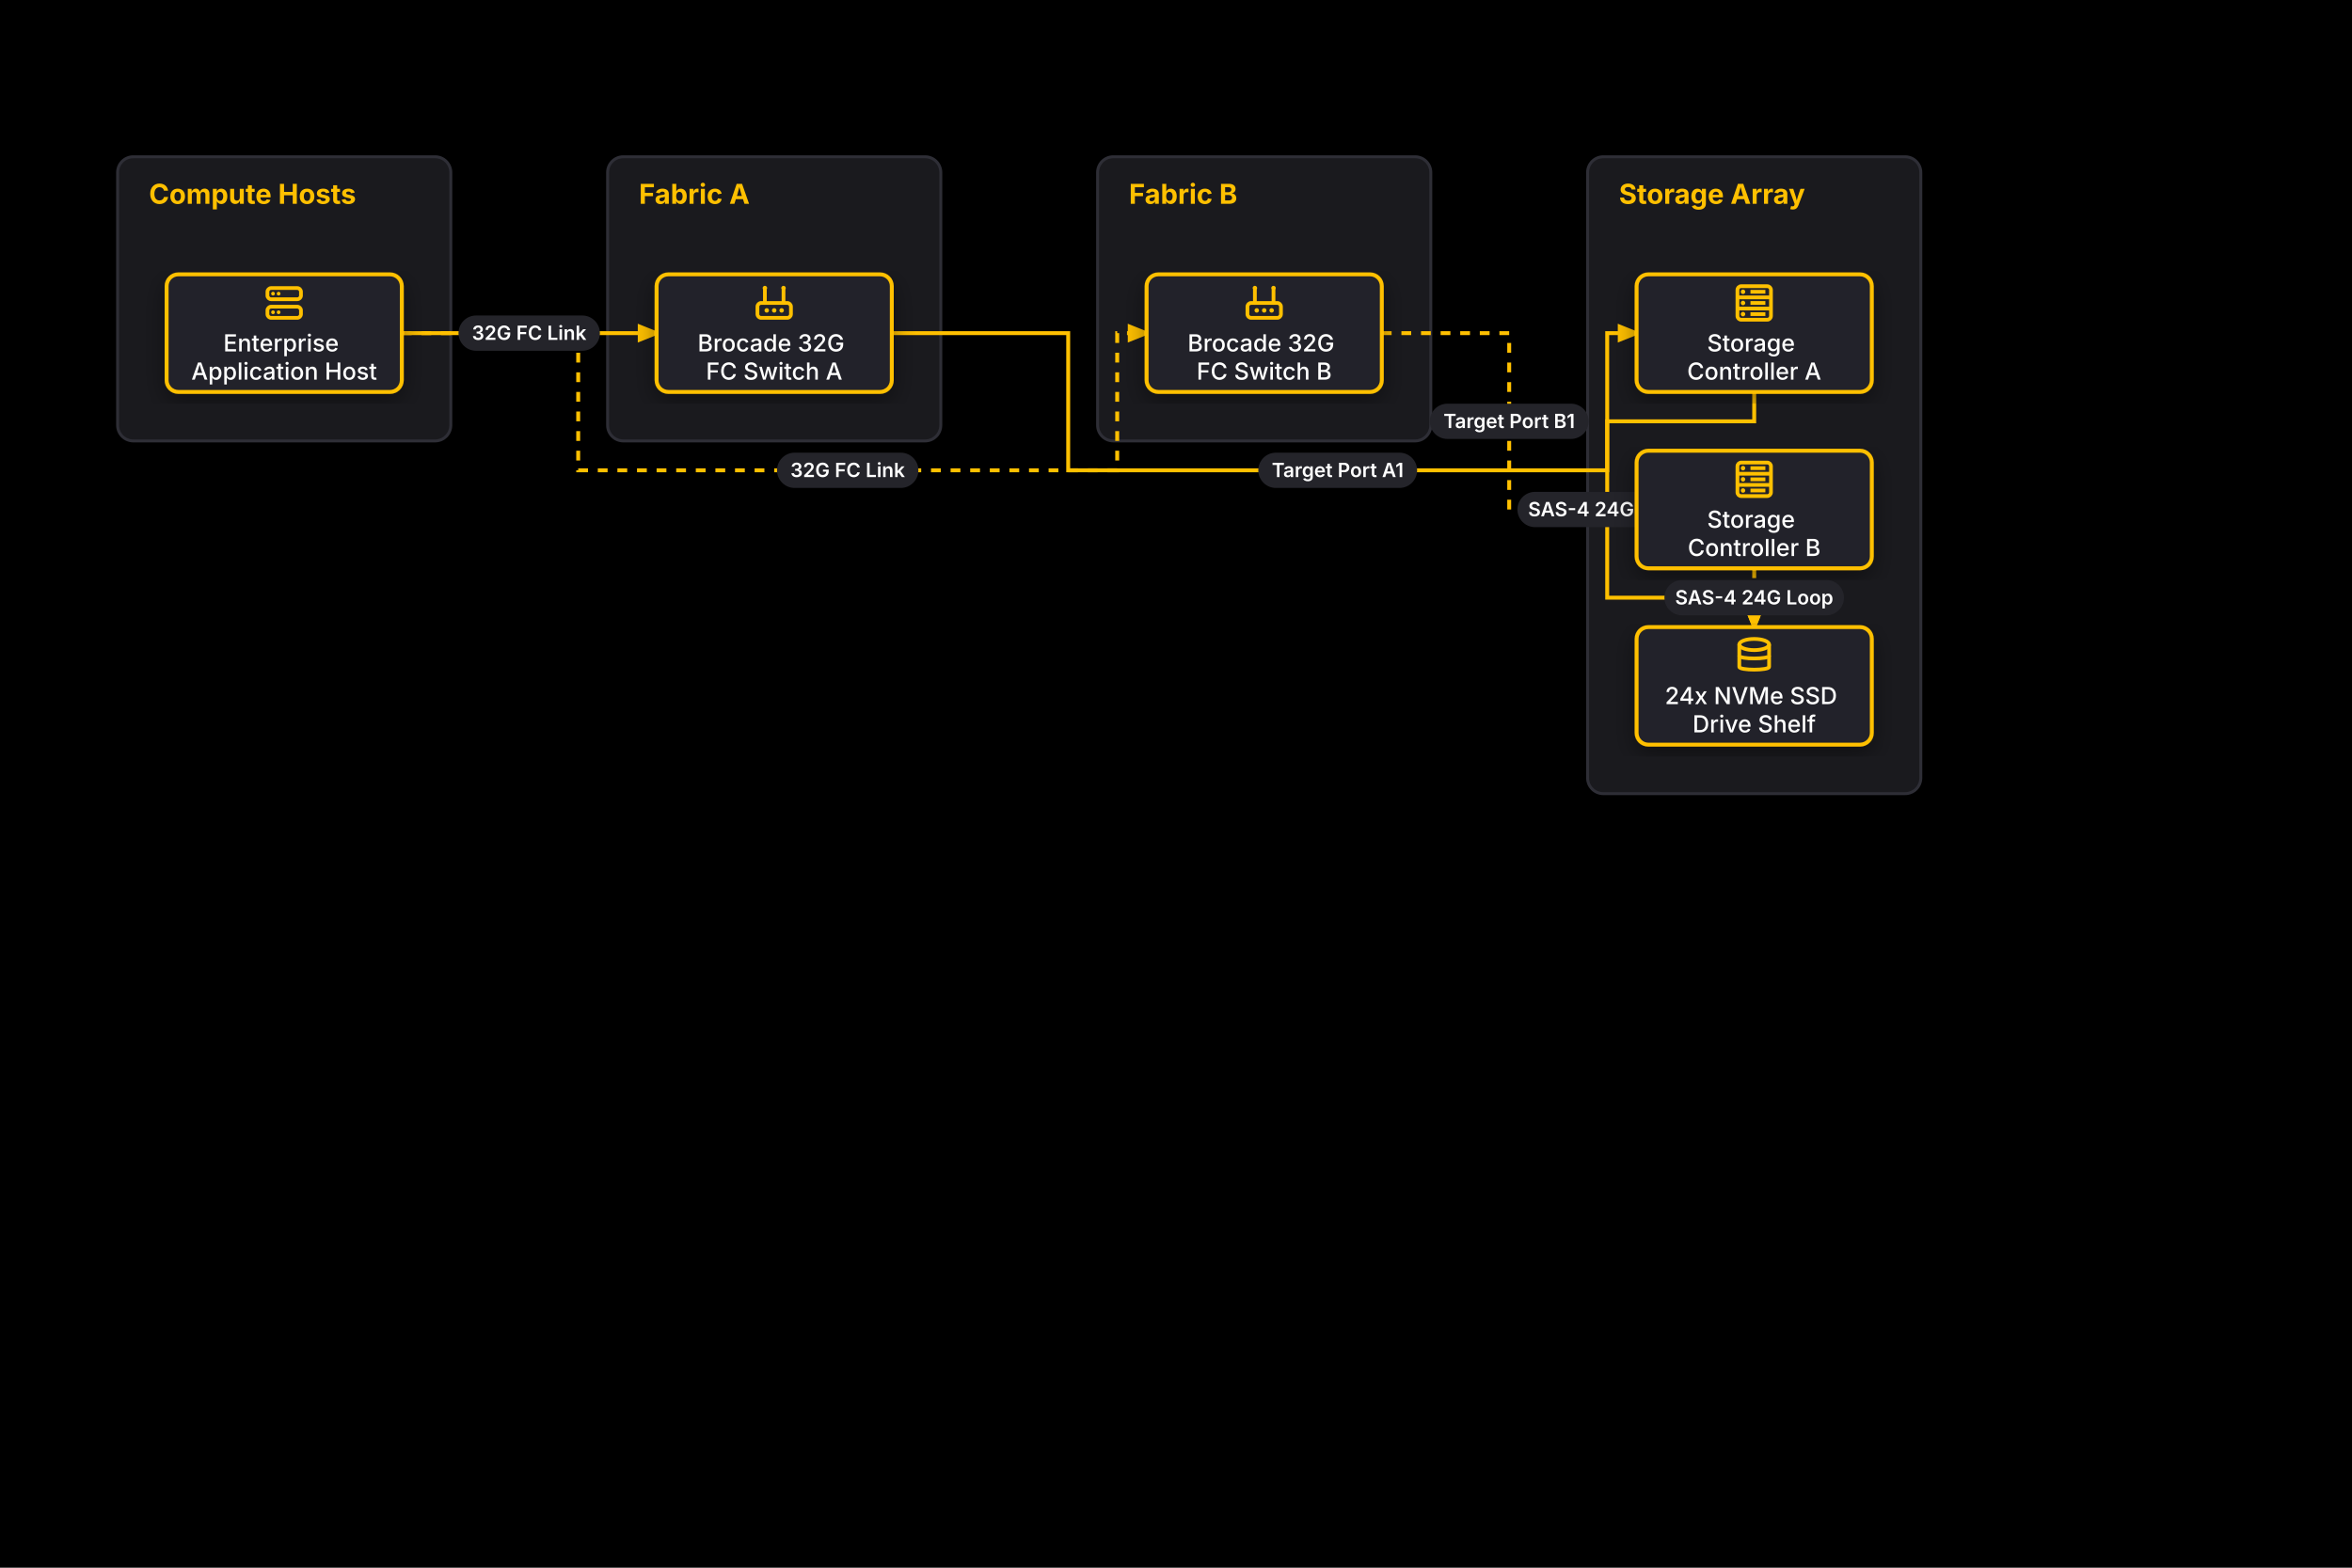
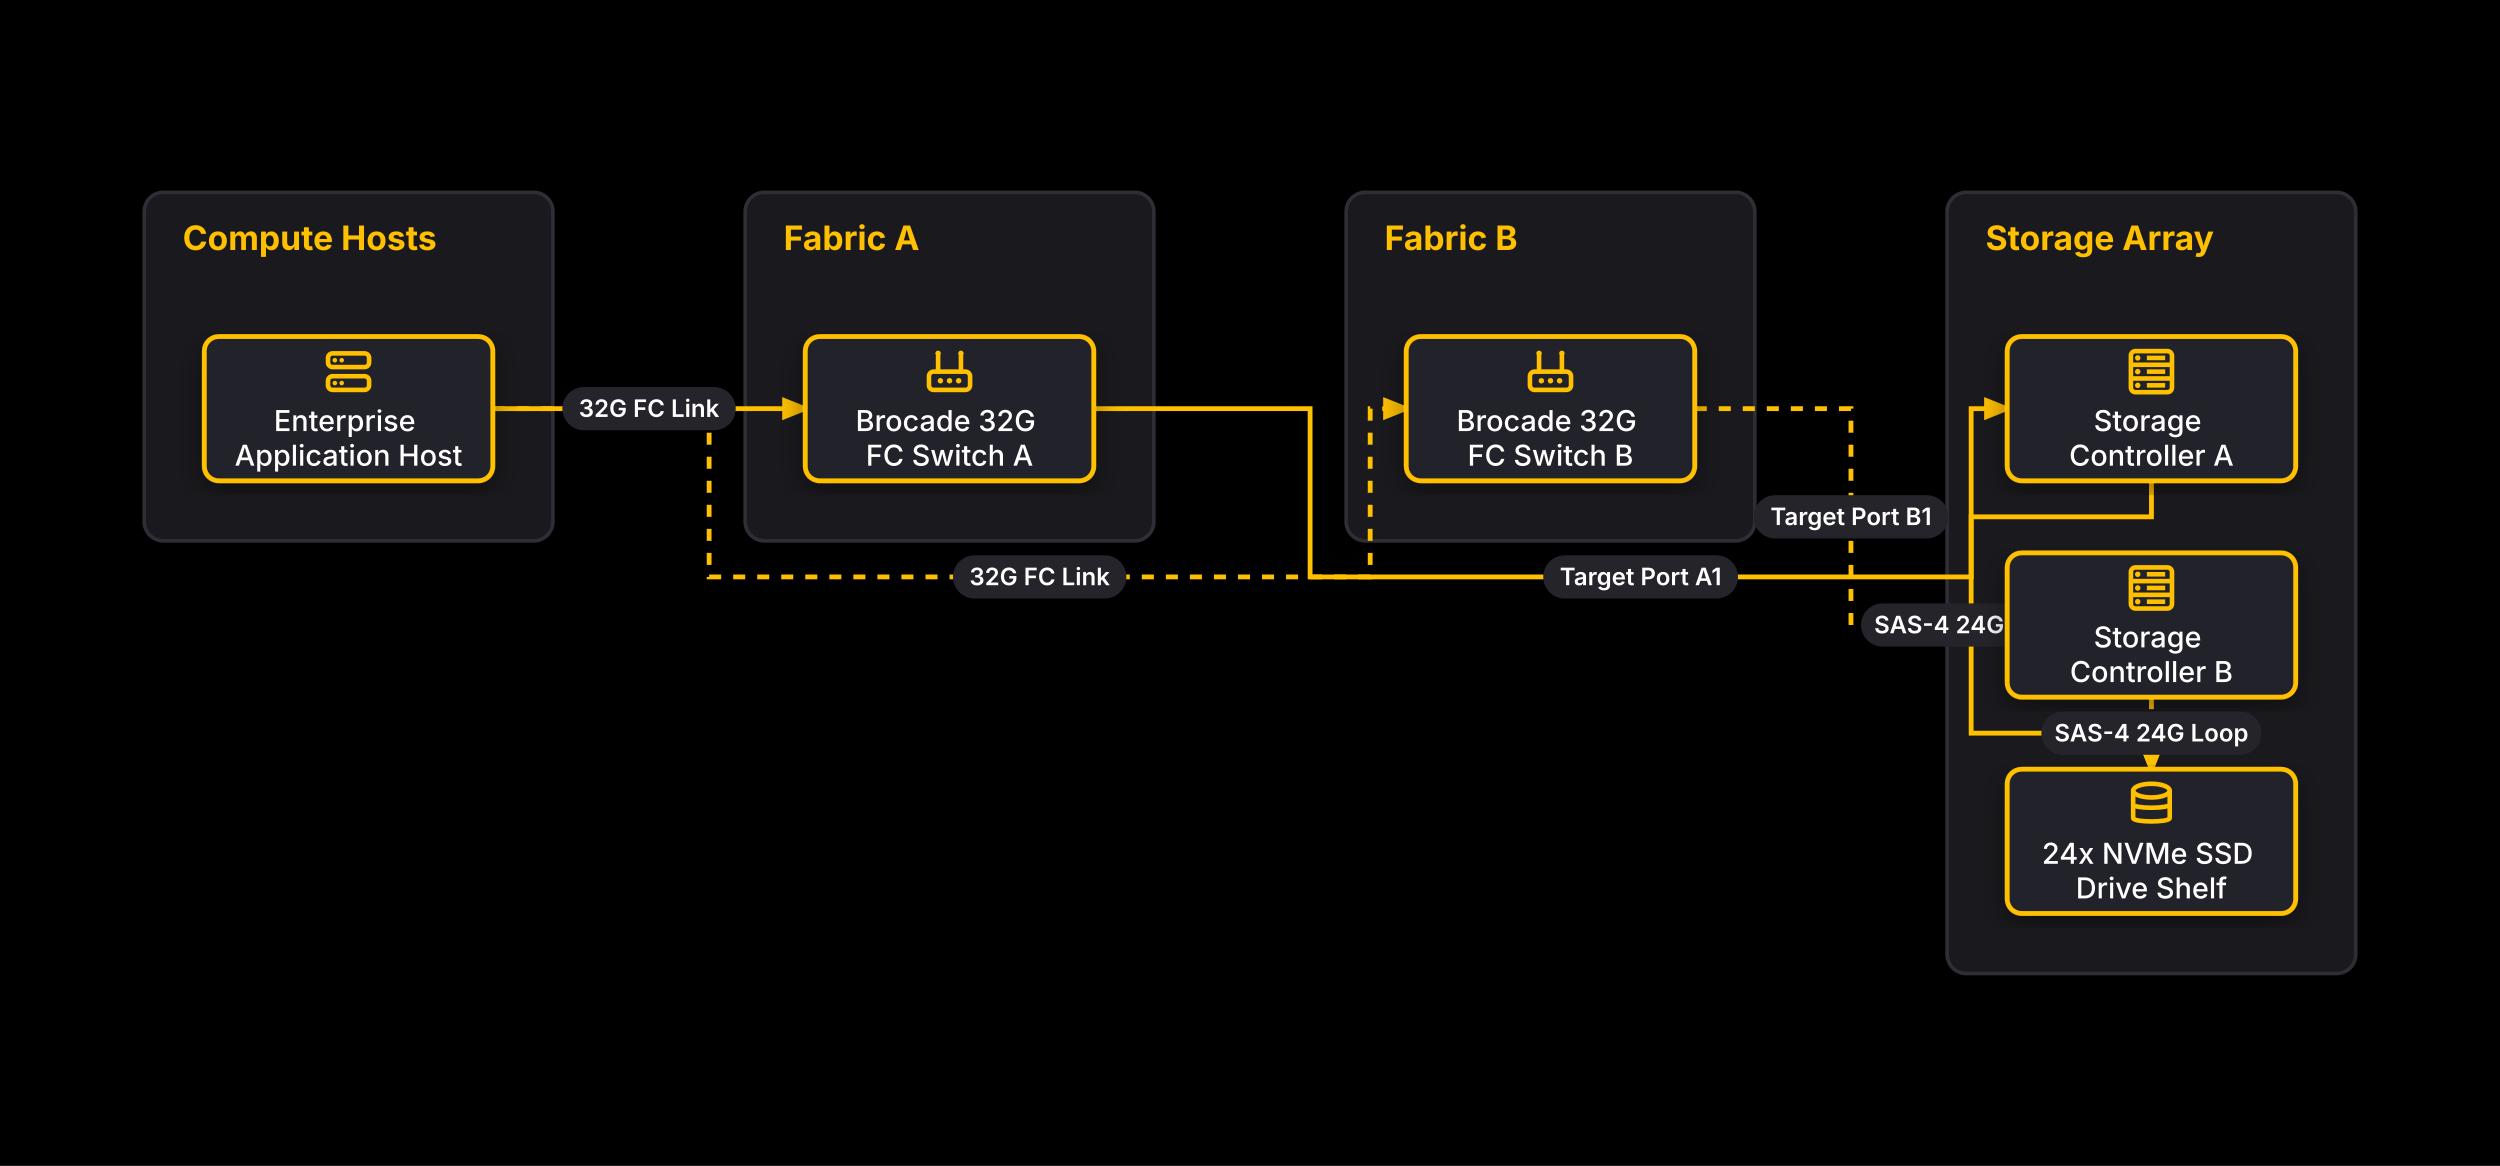
- <svg xmlns="http://www.w3.org/2000/svg" viewBox="0 0 1200 800" width="1200" height="800">
+ <svg xmlns="http://www.w3.org/2000/svg" viewBox="0 0 1040 485" width="1040" height="485">
  <defs>
    <marker id="arrow" viewBox="0 0 10 10" refX="8" refY="5" markerWidth="6" markerHeight="6" orient="auto-start-reverse">
      <path d="M 0 1 L 10 5 L 0 9 z" fill="#FFC000" />
    </marker>
    <marker id="arrow-tail" viewBox="0 0 10 10" refX="2" refY="5" markerWidth="6" markerHeight="6" orient="auto">
      <path d="M 10 1 L 0 5 L 10 9 z" fill="#FFC000" />
    </marker>
    <filter id="shadow" x="-10%" y="-10%" width="120%" height="120%">
      <feDropShadow dx="0" dy="4" stdDeviation="6" flood-color="#000000" flood-opacity="0.4" />
    </filter>
  </defs>
  <rect width="100%" height="100%" fill="#000000" />
  <g id="group_1">
    <rect x="60.0" y="80.0" width="170.0" height="145.0" rx="8" fill="#1A1A1E" stroke="#2E2E36" stroke-width="1.5" />
    <text x="76" y="104" fill="#FFC000" font-family="Inter, -apple-system, BlinkMacSystemFont, 'Segoe UI', Roboto, sans-serif" font-size="14" font-weight="700" text-anchor="start">Compute Hosts</text>
  </g>
  <g id="group_2">
    <rect x="310.0" y="80.0" width="170.0" height="145.0" rx="8" fill="#1A1A1E" stroke="#2E2E36" stroke-width="1.5" />
    <text x="326" y="104" fill="#FFC000" font-family="Inter, -apple-system, BlinkMacSystemFont, 'Segoe UI', Roboto, sans-serif" font-size="14" font-weight="700" text-anchor="start">Fabric A</text>
  </g>
  <g id="group_3">
    <rect x="560.0" y="80.0" width="170.0" height="145.0" rx="8" fill="#1A1A1E" stroke="#2E2E36" stroke-width="1.5" />
    <text x="576" y="104" fill="#FFC000" font-family="Inter, -apple-system, BlinkMacSystemFont, 'Segoe UI', Roboto, sans-serif" font-size="14" font-weight="700" text-anchor="start">Fabric B</text>
  </g>
  <g id="group_4">
    <rect x="810.0" y="80.0" width="170.0" height="325.0" rx="8" fill="#1A1A1E" stroke="#2E2E36" stroke-width="1.5" />
    <text x="826" y="104" fill="#FFC000" font-family="Inter, -apple-system, BlinkMacSystemFont, 'Segoe UI', Roboto, sans-serif" font-size="14" font-weight="700" text-anchor="start">Storage Array</text>
  </g>
  <path d="M 205.0 170.0 L 335.0 170.0" fill="none" stroke="#FFC000" stroke-width="2" marker-end="url(#arrow)" />
  <path d="M 205.0 170.0 L 295.0 170.0 L 295.0 240.0 L 570.0 240.0 L 570.0 170.0 L 585.0 170.0" fill="none" stroke="#FFC000" stroke-width="2" stroke-dasharray="5,5" marker-end="url(#arrow)" />
  <path d="M 455.0 170.0 L 545.0 170.0 L 545.0 240.0 L 820.0 240.0 L 820.0 170.0 L 835.0 170.0" fill="none" stroke="#FFC000" stroke-width="2" marker-end="url(#arrow)" />
  <path d="M 705.0 170.0 L 770.0 170.0 L 770.0 260.0 L 835.0 260.0" fill="none" stroke="#FFC000" stroke-width="2" stroke-dasharray="5,5" marker-end="url(#arrow)" />
  <path d="M 895.0 200.0 L 895.0 215.0 L 820.0 215.0 L 820.0 305.0 L 895.0 305.0 L 895.0 320.0" fill="none" stroke="#FFC000" stroke-width="2" marker-end="url(#arrow)" />
  <path d="M 895.0 290.0 L 895.0 320.0" fill="none" stroke="#FFC000" stroke-width="2" stroke-dasharray="5,5" marker-end="url(#arrow)" />
  <g class="badge">
    <rect x="233.934" y="161.0" width="72.133" height="18.0" rx="9.0" fill="#24242A" />
    <text x="270" y="173.44" fill="#FFFFFF" font-family="Inter, -apple-system, BlinkMacSystemFont, 'Segoe UI', Roboto, sans-serif" font-size="10" font-weight="600" text-anchor="middle">32G FC Link</text>
  </g>
  <g class="badge">
    <rect x="396.434" y="231.0" width="72.133" height="18.0" rx="9.0" fill="#24242A" />
    <text x="432.5" y="243.44" fill="#FFFFFF" font-family="Inter, -apple-system, BlinkMacSystemFont, 'Segoe UI', Roboto, sans-serif" font-size="10" font-weight="600" text-anchor="middle">32G FC Link</text>
  </g>
  <g class="badge">
    <rect x="641.985" y="231.0" width="81.029" height="18.0" rx="9.0" fill="#24242A" />
    <text x="682.5" y="243.44" fill="#FFFFFF" font-family="Inter, -apple-system, BlinkMacSystemFont, 'Segoe UI', Roboto, sans-serif" font-size="10" font-weight="600" text-anchor="middle">Target Port A1</text>
  </g>
  <g class="badge">
    <rect x="729.485" y="206.0" width="81.029" height="18.0" rx="9.0" fill="#24242A" />
    <text x="770" y="218.44" fill="#FFFFFF" font-family="Inter, -apple-system, BlinkMacSystemFont, 'Segoe UI', Roboto, sans-serif" font-size="10" font-weight="600" text-anchor="middle">Target Port B1</text>
  </g>
  <g class="badge">
    <rect x="774.197" y="251.0" width="91.605" height="18.0" rx="9.0" fill="#24242A" />
    <text x="820" y="263.44" fill="#FFFFFF" font-family="Inter, -apple-system, BlinkMacSystemFont, 'Segoe UI', Roboto, sans-serif" font-size="10" font-weight="600" text-anchor="middle">SAS-4 24G Loop</text>
  </g>
  <g class="badge">
    <rect x="849.197" y="296.0" width="91.605" height="18.0" rx="9.0" fill="#24242A" />
    <text x="895" y="308.44" fill="#FFFFFF" font-family="Inter, -apple-system, BlinkMacSystemFont, 'Segoe UI', Roboto, sans-serif" font-size="10" font-weight="600" text-anchor="middle">SAS-4 24G Loop</text>
  </g>
  <g id="host_app" filter="url(#shadow)">
    <rect x="85.0" y="140.0" width="120.0" height="60.0" rx="6.0" fill="#24242A" stroke="#FFC000" stroke-width="2.0" />
    <g class="icon icon-server" transform="translate(133.6, 143.2) scale(0.95)">
      <rect x="3" y="4" width="18" height="6" rx="2" fill="none" stroke="#FFC000" stroke-width="2.0" />
      <rect x="3" y="14" width="18" height="6" rx="2" fill="none" stroke="#FFC000" stroke-width="2.0" />
      <circle cx="6" cy="7" r="1" fill="#FFC000" />
      <circle cx="9" cy="7" r="1" fill="#FFC000" />
      <circle cx="6" cy="17" r="1" fill="#FFC000" />
      <circle cx="9" cy="17" r="1" fill="#FFC000" />
    </g>
    <text x="145" y="179.33" text-anchor="middle" fill="#FFFFFF" font-family="Inter, -apple-system, BlinkMacSystemFont, 'Segoe UI', Roboto, sans-serif" font-size="12" font-weight="500">
      <tspan x="145" dy="0">Enterprise</tspan>
      <tspan x="145" dy="14.4">Application Host</tspan>
    </text>
  </g>
  <g id="fc_switch_a" filter="url(#shadow)">
    <rect x="335.0" y="140.0" width="120.0" height="60.0" rx="6.0" fill="#24242A" stroke="#FFC000" stroke-width="2.0" />
    <g class="icon icon-router" transform="translate(383.6, 143.2) scale(0.95)">
      <rect x="3" y="12" width="18" height="8" rx="2" fill="none" stroke="#FFC000" stroke-width="2.0" />
      <line x1="7" y1="12" x2="7" y2="5" stroke="#FFC000" stroke-width="2.0" stroke-linecap="round" />
      <line x1="17" y1="12" x2="17" y2="5" stroke="#FFC000" stroke-width="2.0" stroke-linecap="round" />
      <circle cx="7" cy="4" r="1.2" fill="#FFC000" />
      <circle cx="17" cy="4" r="1.2" fill="#FFC000" />
      <circle cx="8" cy="16" r="1.2" fill="#FFC000" />
      <circle cx="12" cy="16" r="1.2" fill="#FFC000" />
      <circle cx="16" cy="16" r="1.2" fill="#FFC000" />
    </g>
    <text x="395" y="179.33" text-anchor="middle" fill="#FFFFFF" font-family="Inter, -apple-system, BlinkMacSystemFont, 'Segoe UI', Roboto, sans-serif" font-size="12" font-weight="500">
      <tspan x="395" dy="0">Brocade 32G</tspan>
      <tspan x="395" dy="14.4">FC Switch A</tspan>
    </text>
  </g>
  <g id="fc_switch_b" filter="url(#shadow)">
    <rect x="585.0" y="140.0" width="120.0" height="60.0" rx="6.0" fill="#24242A" stroke="#FFC000" stroke-width="2.0" />
    <g class="icon icon-router" transform="translate(633.6, 143.2) scale(0.95)">
      <rect x="3" y="12" width="18" height="8" rx="2" fill="none" stroke="#FFC000" stroke-width="2.0" />
      <line x1="7" y1="12" x2="7" y2="5" stroke="#FFC000" stroke-width="2.0" stroke-linecap="round" />
      <line x1="17" y1="12" x2="17" y2="5" stroke="#FFC000" stroke-width="2.0" stroke-linecap="round" />
      <circle cx="7" cy="4" r="1.2" fill="#FFC000" />
      <circle cx="17" cy="4" r="1.2" fill="#FFC000" />
      <circle cx="8" cy="16" r="1.2" fill="#FFC000" />
      <circle cx="12" cy="16" r="1.2" fill="#FFC000" />
      <circle cx="16" cy="16" r="1.2" fill="#FFC000" />
    </g>
    <text x="645" y="179.33" text-anchor="middle" fill="#FFFFFF" font-family="Inter, -apple-system, BlinkMacSystemFont, 'Segoe UI', Roboto, sans-serif" font-size="12" font-weight="500">
      <tspan x="645" dy="0">Brocade 32G</tspan>
      <tspan x="645" dy="14.4">FC Switch B</tspan>
    </text>
  </g>
  <g id="ctrl_a" filter="url(#shadow)">
    <rect x="835.0" y="140.0" width="120.0" height="60.0" rx="6.0" fill="#24242A" stroke="#FFC000" stroke-width="2.0" />
    <g class="icon icon-storage_array" transform="translate(883.6, 143.2) scale(0.95)">
      <rect x="3" y="3" width="18" height="18" rx="2" fill="none" stroke="#FFC000" stroke-width="2.0" />
      <line x1="3" y1="9" x2="21" y2="9" stroke="#FFC000" stroke-width="2.0" />
      <line x1="3" y1="15" x2="21" y2="15" stroke="#FFC000" stroke-width="2.0" />
      <circle cx="6" cy="6" r="1.2" fill="#FFC000" />
      <circle cx="6" cy="12" r="1.2" fill="#FFC000" />
      <circle cx="6" cy="18" r="1.2" fill="#FFC000" />
      <line x1="10" y1="6" x2="18" y2="6" stroke="#FFC000" stroke-width="2.0" />
      <line x1="10" y1="12" x2="18" y2="12" stroke="#FFC000" stroke-width="2.0" />
      <line x1="10" y1="18" x2="18" y2="18" stroke="#FFC000" stroke-width="2.0" />
    </g>
    <text x="895" y="179.33" text-anchor="middle" fill="#FFFFFF" font-family="Inter, -apple-system, BlinkMacSystemFont, 'Segoe UI', Roboto, sans-serif" font-size="12" font-weight="500">
      <tspan x="895" dy="0">Storage</tspan>
      <tspan x="895" dy="14.4">Controller A</tspan>
    </text>
  </g>
  <g id="ctrl_b" filter="url(#shadow)">
    <rect x="835.0" y="230.0" width="120.0" height="60.0" rx="6.0" fill="#24242A" stroke="#FFC000" stroke-width="2.0" />
    <g class="icon icon-storage_array" transform="translate(883.6, 233.2) scale(0.95)">
      <rect x="3" y="3" width="18" height="18" rx="2" fill="none" stroke="#FFC000" stroke-width="2.0" />
      <line x1="3" y1="9" x2="21" y2="9" stroke="#FFC000" stroke-width="2.0" />
      <line x1="3" y1="15" x2="21" y2="15" stroke="#FFC000" stroke-width="2.0" />
      <circle cx="6" cy="6" r="1.2" fill="#FFC000" />
      <circle cx="6" cy="12" r="1.2" fill="#FFC000" />
      <circle cx="6" cy="18" r="1.2" fill="#FFC000" />
      <line x1="10" y1="6" x2="18" y2="6" stroke="#FFC000" stroke-width="2.0" />
      <line x1="10" y1="12" x2="18" y2="12" stroke="#FFC000" stroke-width="2.0" />
      <line x1="10" y1="18" x2="18" y2="18" stroke="#FFC000" stroke-width="2.0" />
    </g>
    <text x="895" y="269.33" text-anchor="middle" fill="#FFFFFF" font-family="Inter, -apple-system, BlinkMacSystemFont, 'Segoe UI', Roboto, sans-serif" font-size="12" font-weight="500">
      <tspan x="895" dy="0">Storage</tspan>
      <tspan x="895" dy="14.4">Controller B</tspan>
    </text>
  </g>
  <g id="disk_shelf" filter="url(#shadow)">
    <rect x="835.0" y="320.0" width="120.0" height="60.0" rx="6.0" fill="#24242A" stroke="#FFC000" stroke-width="2.0" />
    <g class="icon icon-storage" transform="translate(883.6, 323.2) scale(0.95)">
      <ellipse cx="12" cy="6" rx="8" ry="3" fill="none" stroke="#FFC000" stroke-width="2.0" />
      <path d="M 4 6 V 18 C 4 20 20 20 20 18 V 6" fill="none" stroke="#FFC000" stroke-width="2.0" />
      <path d="M 4 12 C 4 14 20 14 20 12" fill="none" stroke="#FFC000" stroke-width="2.0" />
    </g>
    <text x="895" y="359.33" text-anchor="middle" fill="#FFFFFF" font-family="Inter, -apple-system, BlinkMacSystemFont, 'Segoe UI', Roboto, sans-serif" font-size="12" font-weight="500">
      <tspan x="895" dy="0">24x NVMe SSD</tspan>
      <tspan x="895" dy="14.4">Drive Shelf</tspan>
    </text>
  </g>
</svg>
